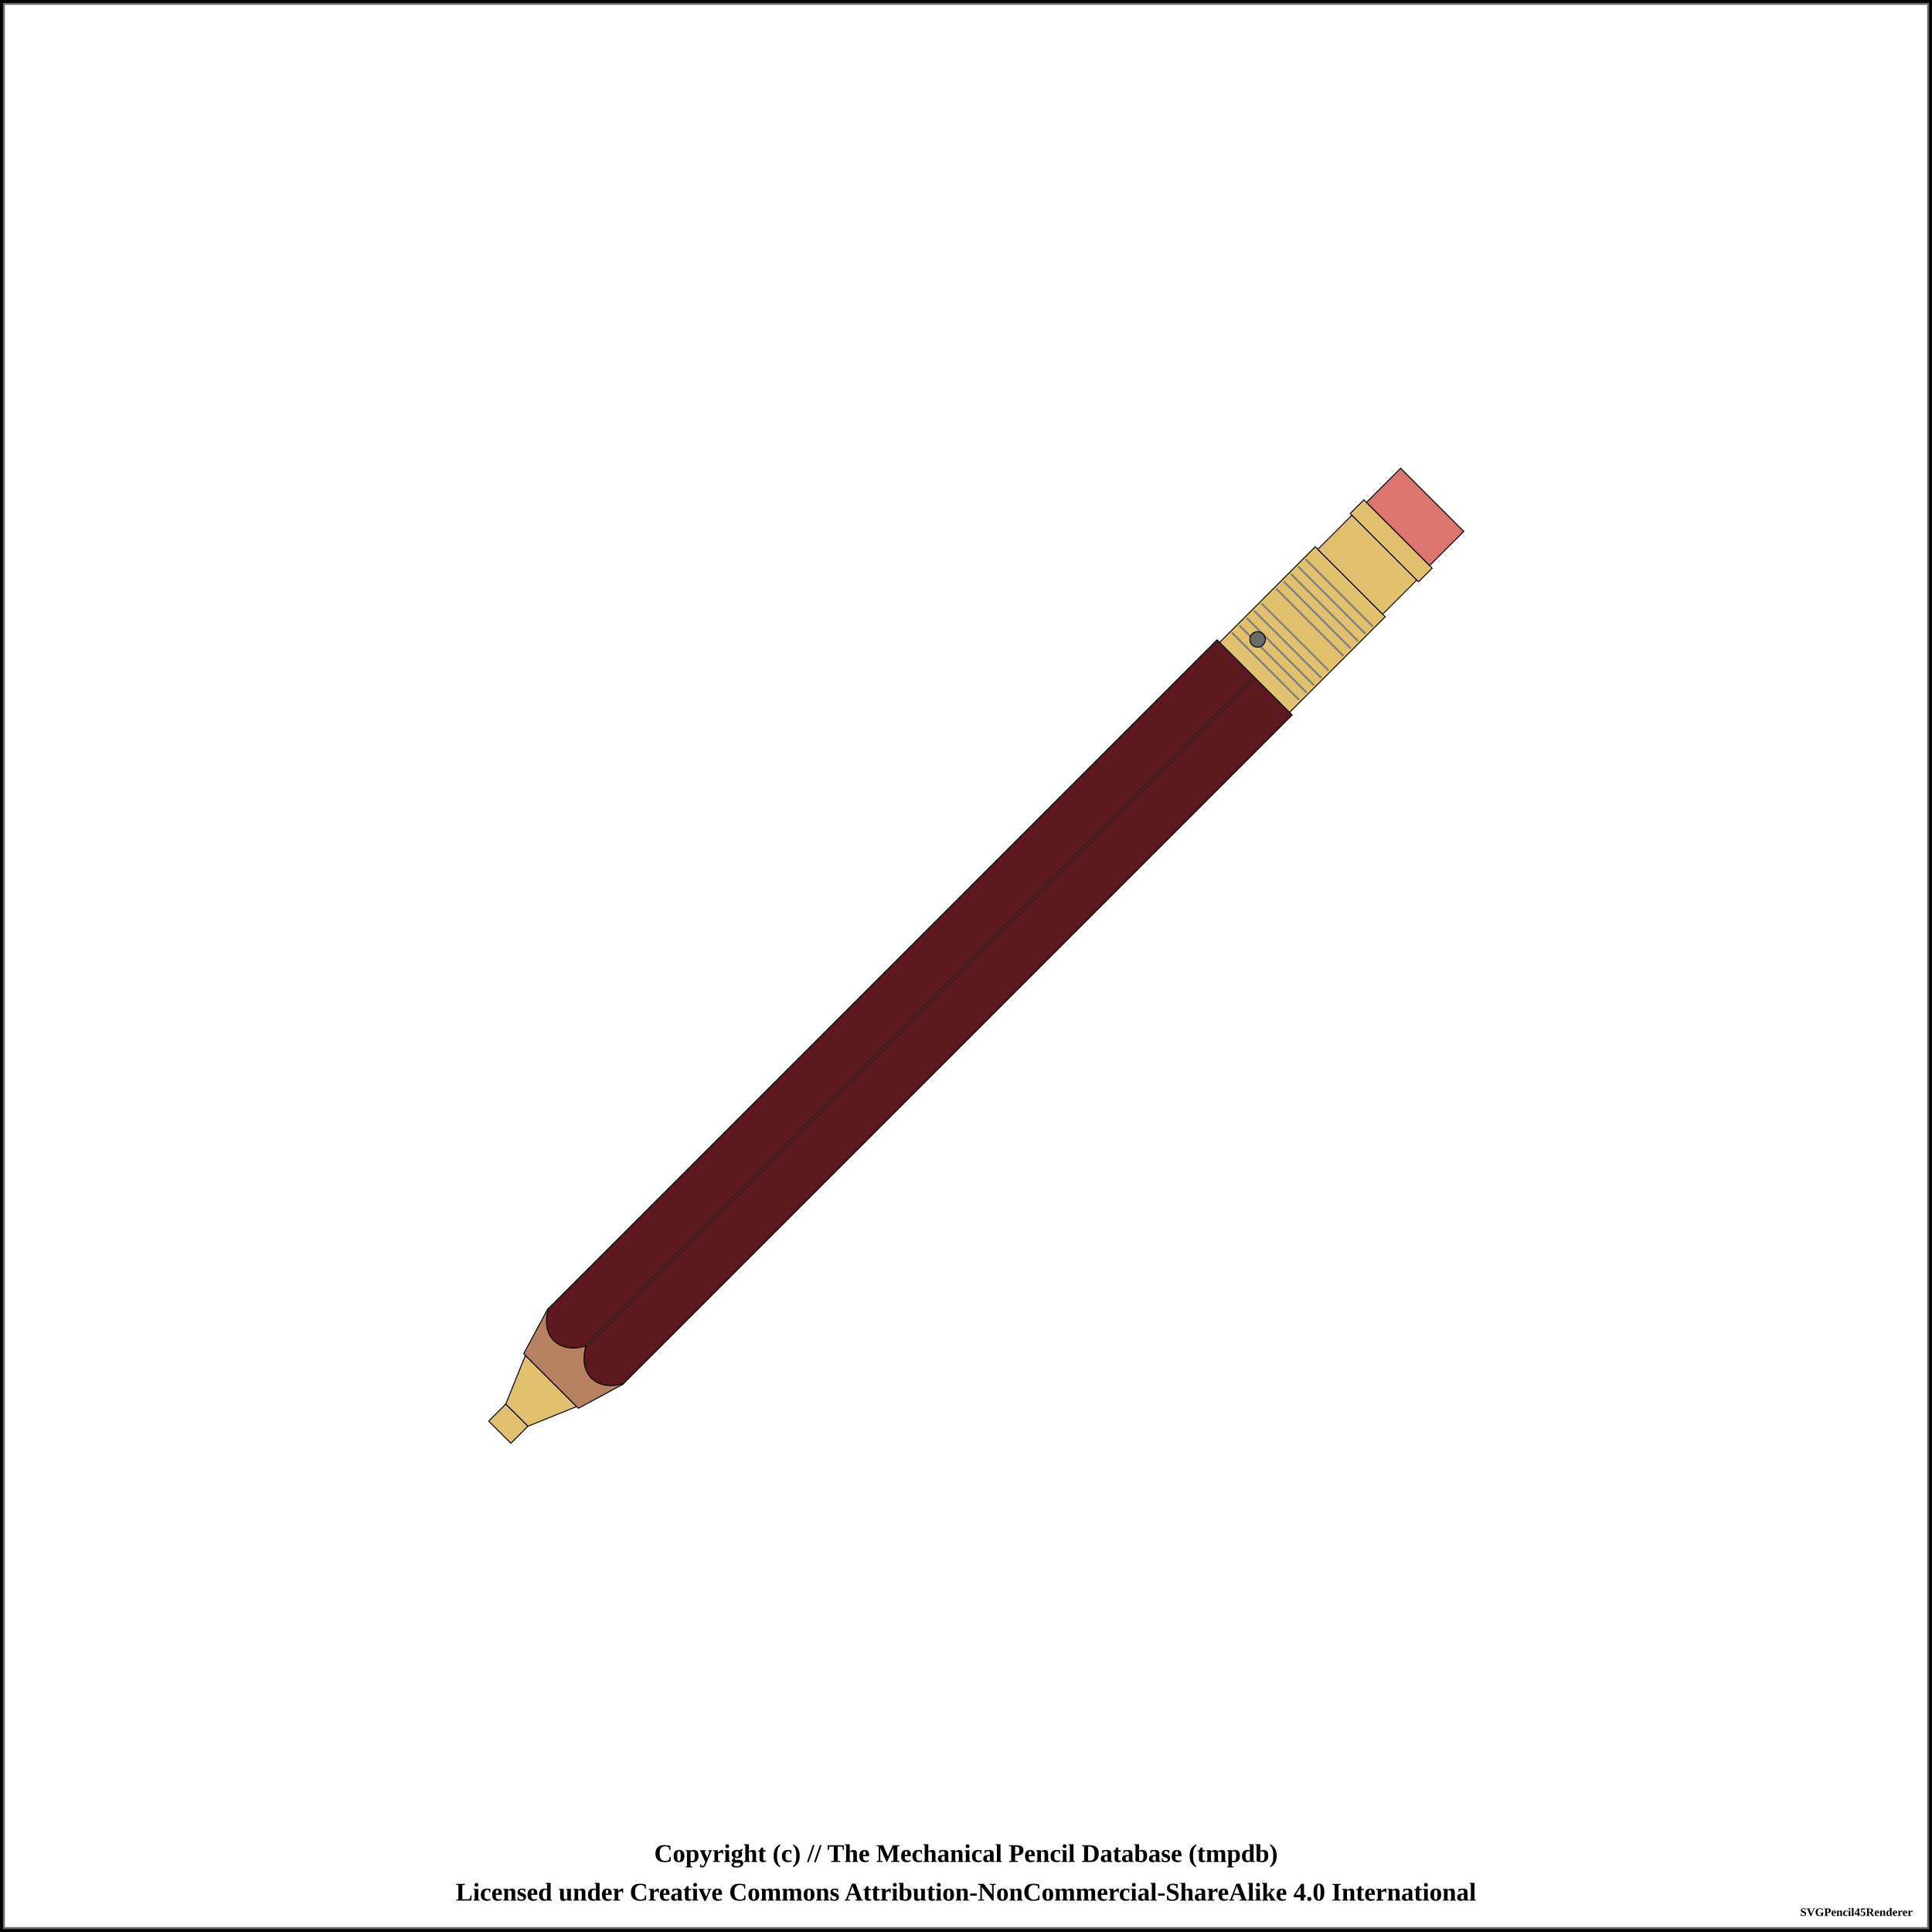
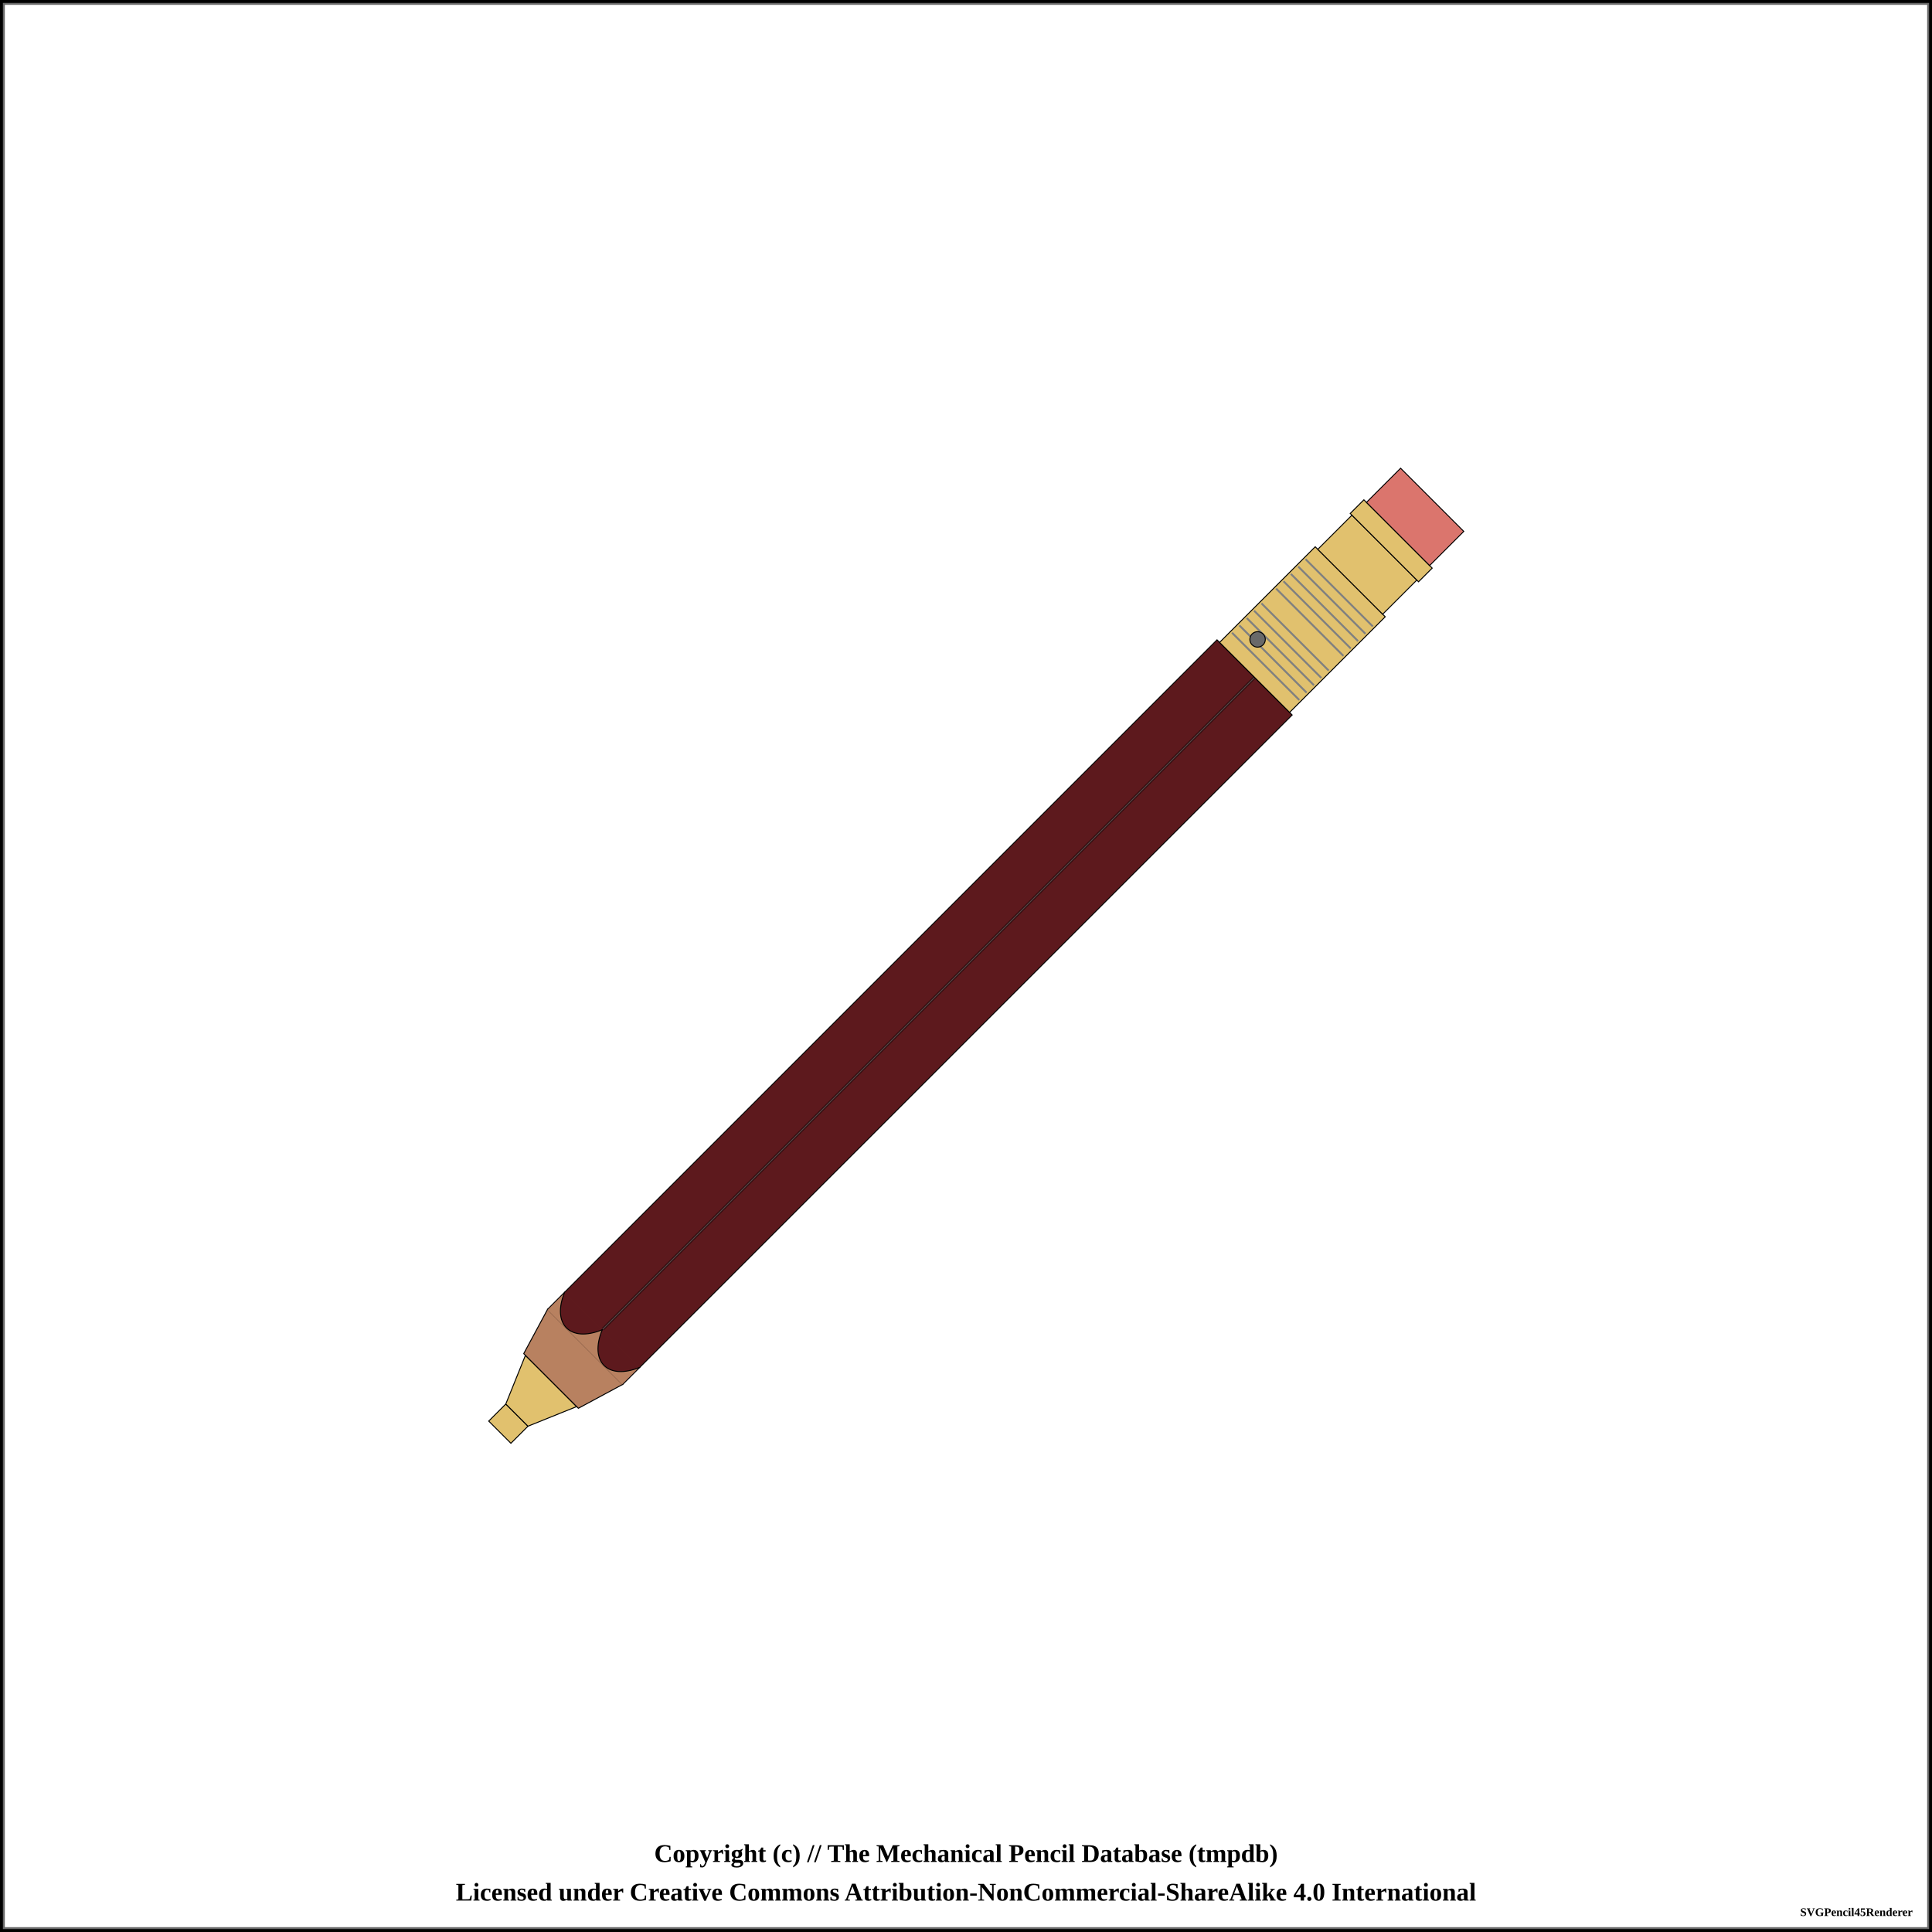
<svg xmlns="http://www.w3.org/2000/svg" width="1000" height="1000">
  <pattern id="diagonalHatch" patternUnits="userSpaceOnUse" width="8" height="8">
    <path stroke="dimgray" stroke-linecap="round" stroke-width="1" d="M 4,4 L 8,8" />
    <path stroke="dimgray" stroke-linecap="round" stroke-width="1" d="M 4,4 L 0,8" />
    <path stroke="gray" stroke-linecap="round" stroke-width="1" d="M 4,4 L 8,0" />
    <path stroke="gray" stroke-linecap="round" stroke-width="1" d="M 4,4 L 0,0" />
  </pattern>
  <pattern id="spring" patternUnits="userSpaceOnUse" width="8" height="100">
    <path stroke="dimgray" stroke-linecap="round" stroke-width="2" d="M 0,0 L 8,100" />
    <path stroke="white" stroke-linecap="round" stroke-width="1" d="M 0,0 L 8,100" />
  </pattern>
  <rect x="0" y="0" width="1000" height="1000" fill="white" stroke="black" stroke-width="4" />
  <rect x="2" y="2" width="996" height="996" fill="white" stroke="dimgray" stroke-width="1" />
  <g transform="rotate(-45 500 500)">
    <rect x="158.75" y="491.875" width="12.5" height="16.25" rx="0" ry="0" stroke-width="0.5" stroke="black" fill="#E1C16E" fill-opacity="1" />
    <path d="M171.25 491.875 L196.25 481.25 L196.25 518.75 L171.25 508.125 Z" stroke-width="0.5" stroke="black" stroke-linejoin="round" fill="#E1C16E" fill-opacity="1" />
    <path d="M196.25 480 L221.25 472.5 L221.25 527.5 L196.25 520 Z" stroke-width="0.5" stroke="black" stroke-linejoin="round" fill="#b88160" fill-opacity="1" />
    <rect x="221.25" y="472.5" width="490" height="55" rx="0" ry="0" stroke-width="0.5" stroke="black" fill="#5d191d" fill-opacity="1" />
    <line x1="221.25" y1="500" x2="711.25" y2="500" stroke-width="1.5" stroke="black" fill="none" stroke-opacity="0.5" />
    <line x1="221.25" y1="500" x2="711.25" y2="500" stroke-width="0.5" stroke="gray" fill="none" stroke-opacity="0.5" />
    <rect x="711.25" y="474.375" width="70" height="51.25" rx="0" ry="0" stroke-width="0.5" stroke="black" fill="#E1C16E" fill-opacity="1" />
    <line x1="719.327" y1="475.375" x2="719.327" y2="524.625" stroke-width="1" stroke="gray" />
    <line x1="724.712" y1="475.375" x2="724.712" y2="524.625" stroke-width="1" stroke="gray" />
    <line x1="730.096" y1="475.375" x2="730.096" y2="524.625" stroke-width="1" stroke="gray" />
    <line x1="735.481" y1="475.375" x2="735.481" y2="524.625" stroke-width="1" stroke="gray" />
    <line x1="740.865" y1="475.375" x2="740.865" y2="524.625" stroke-width="1" stroke="gray" />
    <line x1="751.635" y1="475.375" x2="751.635" y2="524.625" stroke-width="1" stroke="gray" />
    <line x1="757.019" y1="475.375" x2="757.019" y2="524.625" stroke-width="1" stroke="gray" />
    <line x1="762.404" y1="475.375" x2="762.404" y2="524.625" stroke-width="1" stroke="gray" />
    <line x1="767.788" y1="475.375" x2="767.788" y2="524.625" stroke-width="1" stroke="gray" />
    <line x1="773.173" y1="475.375" x2="773.173" y2="524.625" stroke-width="1" stroke="gray" />
    <circle r="4" cx="726.25" cy="487.188" stroke="black" stroke-width="0.5" fill="dimgray" fill-opacity="1" />
    <rect x="781.25" y="476.25" width="25" height="47.5" rx="0" ry="0" stroke-width="0.5" stroke="black" fill="#E1C16E" fill-opacity="1" />
    <rect x="806.25" y="475" width="10" height="50" rx="0" ry="0" stroke-width="0.5" stroke="black" fill="#E1C16E" fill-opacity="1" />
    <rect x="816.25" y="476.875" width="25" height="46.25" rx="0" ry="0" stroke-width="0.5" stroke="black" fill="#db756d" fill-opacity="1" />
-     <path d="M 221.9 472.5 C 208.75 479.375, 208.75 493.125, 221.9 500" stroke-width="0.5" stroke="black" stroke-linecap="round" fill="#5d191d" />
-     <path d="M 221.9 527.5 C 208.75 520.625, 208.75 506.875, 221.9 500" stroke-width="0.5" stroke="black" stroke-linecap="round" fill="#5d191d" />
+     <rect x="220.95" y="472.75" width="12.7" height="54.5" rx="0" ry="0" stroke-width="0.5" stroke="none" fill="#b88160" fill-opacity="1" />
+     <rect x="233.45" y="472.75" width="0.6" height="54.5" rx="0" ry="0" stroke-width="0.5" stroke="none" fill="#5d191d" fill-opacity="1" />
+     <path d="M 233.75 472.5 C 217.188 479.375, 217.188 493.125, 233.75 500" stroke-width="0.5" stroke="black" stroke-linecap="round" fill="#5d191d" />
+     <path d="M 233.75 527.5 C 217.188 520.625, 217.188 506.875, 233.75 500" stroke-width="0.5" stroke="black" stroke-linecap="round" fill="#5d191d" />
  </g>
  <text x="50%" y="960" font-size="1.1em" font-weight="bold" text-anchor="middle" dominant-baseline="middle">Copyright (c) // The Mechanical Pencil Database (tmpdb)</text>
  <text x="50%" y="980" font-size="1.1em" font-weight="bold" text-anchor="middle" dominant-baseline="middle">Licensed under Creative Commons Attribution-NonCommercial-ShareAlike 4.0 International</text>
  <text x="990" y="990" font-size="0.5em" font-weight="bold" text-anchor="end" dominant-baseline="middle">SVGPencil45Renderer</text>
</svg>
